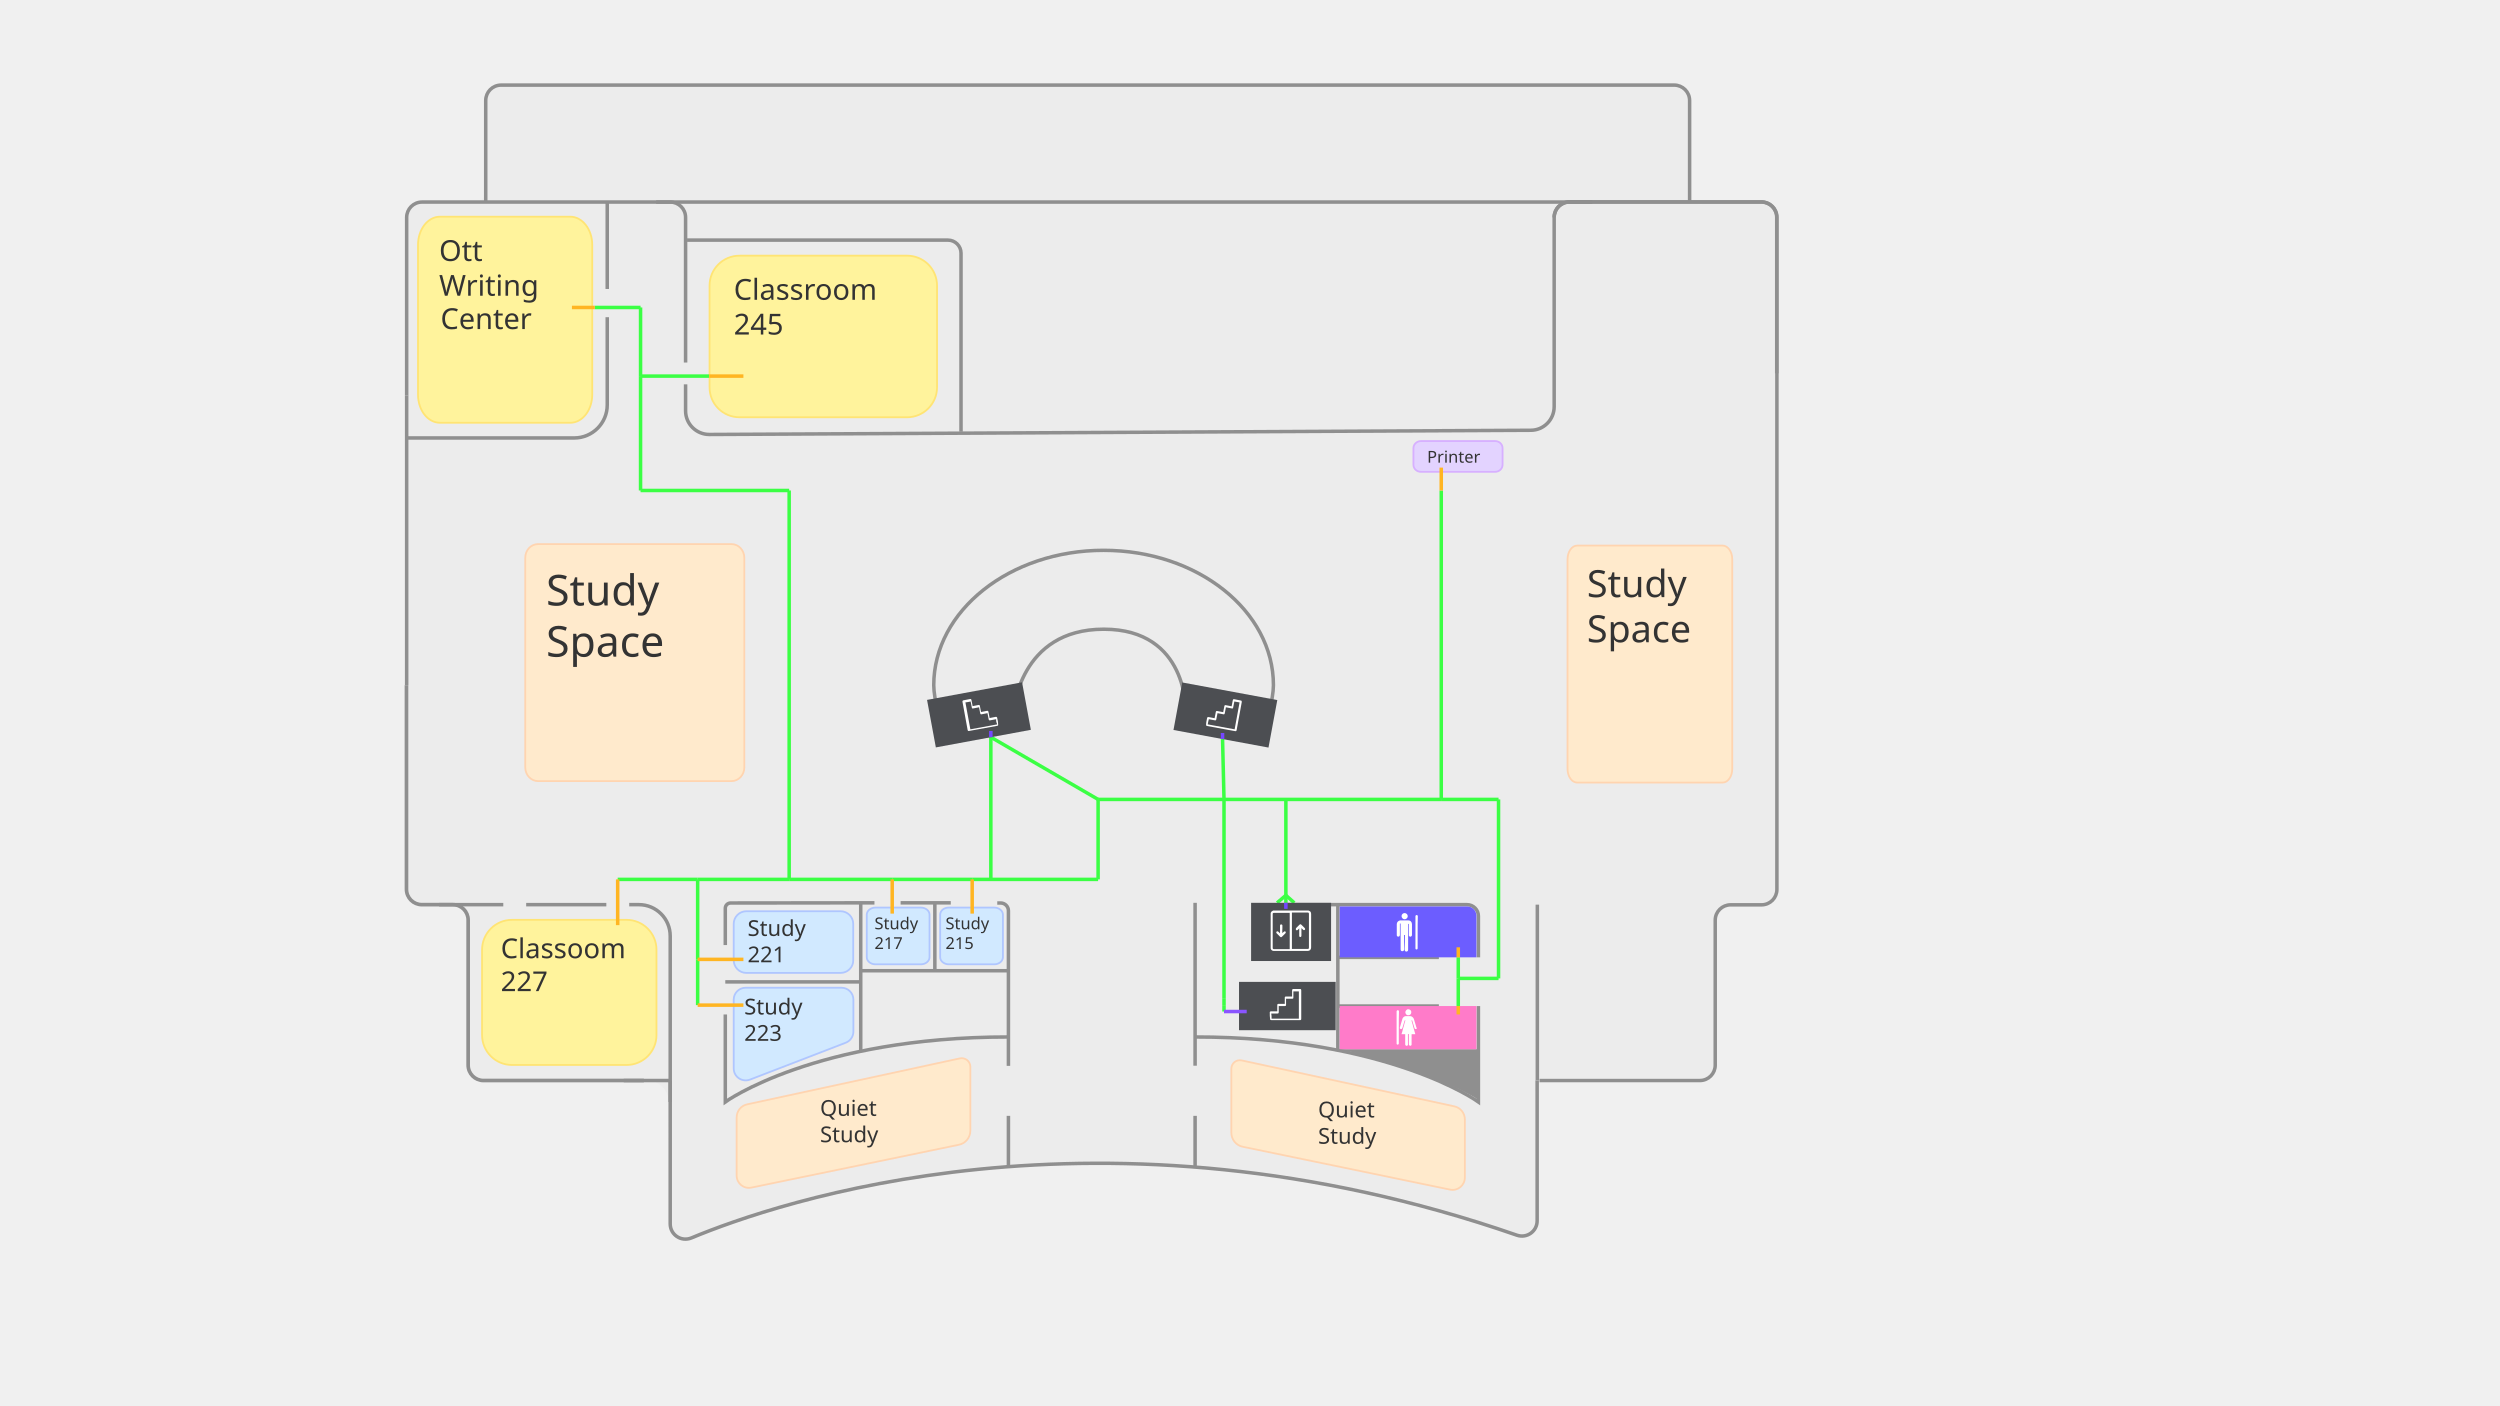
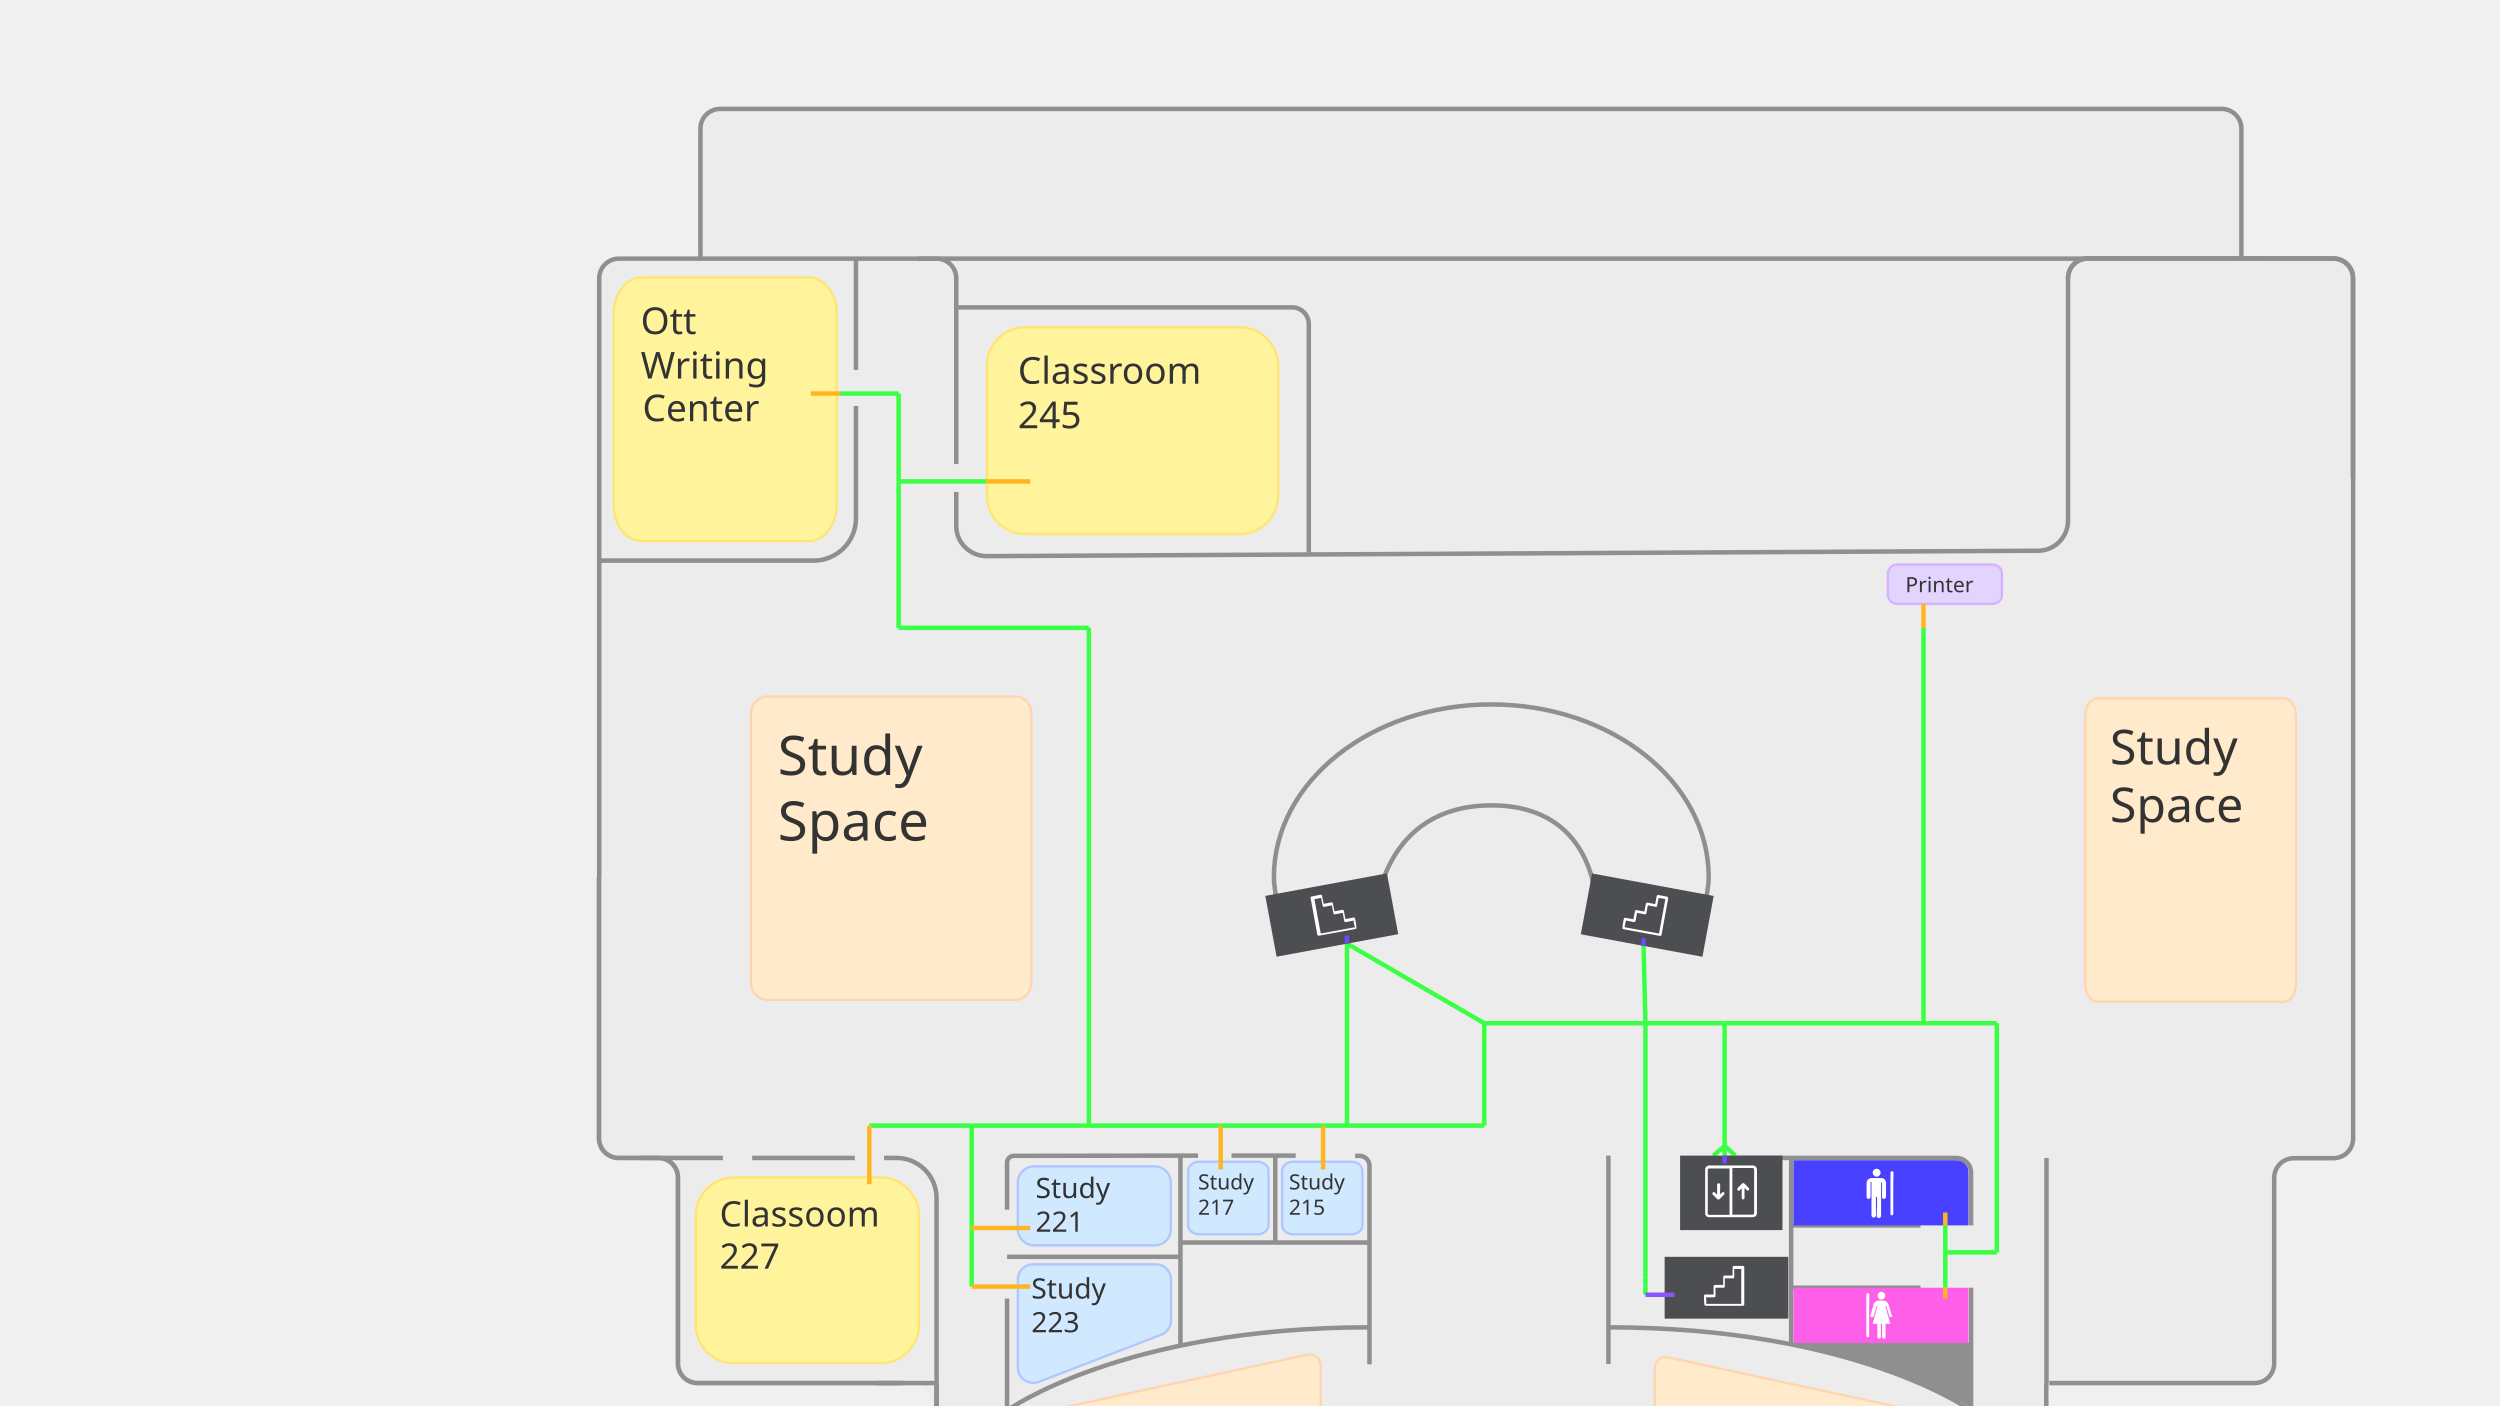
- <svg xmlns="http://www.w3.org/2000/svg" xmlns:xlink="http://www.w3.org/1999/xlink" version="1.1" id="Layer_1" x="0px" y="0px" width="1366px" height="768px" viewBox="0 0 1366 768" enable-background="new 0 0 1366 768" xml:space="preserve">
+ <svg xmlns="http://www.w3.org/2000/svg" xmlns:xlink="http://www.w3.org/1999/xlink" version="1.1" id="Layer_1" x="0px" y="0px" width="1366px" height="768px" viewBox="0 0 1000 600" enable-background="new 0 0 1366 768" xml:space="preserve">
  <g id="Background">
    <path fill="#ECECEC" d="M922.8,105.9V55.7c0-4.6-3-10.4-7.6-10.4l-641.6,1.3c-4.6,0-9.1,5.8-9.1,10.4v48.6c0,4-2.9,5.1-6.9,5.1   h-26.7c-4.6,0-8.7,5.2-8.7,11.6v364.4c0,4.6,3.9,8.2,8.5,8.2l16,0.1c4.6,0,8.5,3,8.5,7.6v80.3c0.7,3.6,2.4,7.2,7,8h93.5   c4.6,0,9.5,5.2,9.5,9.8l0.6,71.1c2.7,3.5,4.5,7,9.7,5.6l3.6-1C422,657.5,497.9,636,603.3,636c92.8,0,178,18.5,225.3,39.7   c5.5,2.5,12.8-4.1,10.5-10.5V598c0-4.6,1.3-7.3,5.9-7.3h84.1c4.6,0,8.3-2.4,8.3-7v-80.3c0-4.6,3.7-8.4,8.4-8.4h16.7   c4.6,0,8.3-3.7,8.3-8.3V122.3c0-5.2-3.1-12-8.3-12l-34.2,1.3C925.3,111.5,922.8,109,922.8,105.9z" />
    <path fill="none" stroke="#8F8F8F" stroke-width="2" stroke-miterlimit="9.6" d="M351.8,590.4h-87.6c-4.6,0-8.4-3.7-8.4-8.4v-79.3   c0-4.6-3.7-8.4-8.4-8.4h-16.9c-4.6,0-8.4-3.7-8.4-8.4V374.4" />
    <line fill="none" stroke="#8F8F8F" stroke-width="1.92" stroke-miterlimit="9.6" x1="222.2" y1="374.4" x2="222.2" y2="216" />
    <path fill="none" stroke="#8F8F8F" stroke-width="1.92" stroke-miterlimit="9.6" d="M374.6,210v14.5c0,7.1,5.8,12.9,13,12.9   l448.8-2.3c7.1,0,12.8-5.8,12.8-12.9V118.7c0-4.6,3.7-8.4,8.4-8.4h7.7h97.2c4.6,0,8.4,3.7,8.4,8.4V486c0,4.6-3.7,8.4-8.4,8.4h-16.9   c-4.6,0-8.4,3.7-8.4,8.4V582c0,4.6-3.7,8.4-8.4,8.4h-87.6" />
    <path fill="none" stroke="#8F8F8F" stroke-width="1.92" stroke-miterlimit="9.6" d="M374.6,210" />
    <path fill="none" stroke="#8F8F8F" stroke-width="1.92" stroke-miterlimit="9.6" d="M374.6,198.1" />
    <path fill="none" stroke="#8F8F8F" stroke-width="1.92" stroke-miterlimit="9.6" d="M222.2,216v-97.2c0-4.6,3.7-8.4,8.4-8.4h135.6   c4.6,0,8.4,3.7,8.4,8.4v79.3" />
    <line fill="none" stroke="#8F8F8F" stroke-width="1.92" stroke-miterlimit="9.6" x1="731" y1="494.3" x2="731" y2="573.8" />
    <path fill="none" stroke="#8F8F8F" stroke-width="1.92" stroke-miterlimit="9.6" d="M366.2,590.4v78.3c0,6,6,10,11.6,7.7   c45.9-19.1,223.2-80.5,451-1.5c5.5,1.9,11.1-2.1,11.1-7.9v-76.6" />
    <path fill="none" stroke="#8F8F8F" stroke-width="1.92" stroke-miterlimit="9.6" d="M265.4,110.4V54.9c0-4.6,3.7-8.4,8.4-8.4h641   c4.6,0,8.4,3.7,8.4,8.4v55.5" />
    <line fill="none" stroke="#8F8F8F" stroke-width="1.92" stroke-miterlimit="9.6" x1="840" y1="494.3" x2="840" y2="590.4" />
    <path fill="none" stroke="#8F8F8F" stroke-width="1.92" stroke-miterlimit="9.6" d="M366.2,590.4h-20.1h-5.3" />
    <path fill="none" stroke="#8F8F8F" stroke-width="1.92" stroke-miterlimit="9.6" d="M849.2,118.8c0-4.6,3.7-8.4,8.4-8.4h104.8   c4.6,0,8.4,3.7,8.4,8.4V204" />
    <path fill="none" stroke="#8F8F8F" stroke-width="1.92" stroke-miterlimit="9.6" d="M849.2,249.4" />
    <path fill="none" stroke="#8F8F8F" stroke-width="1.92" stroke-miterlimit="9.6" d="M937.2,507.8" />
    <path fill="none" stroke="#8F8F8F" stroke-width="1.92" stroke-miterlimit="9.6" d="M970.8,435.9" />
    <path fill="none" stroke="#8F8F8F" stroke-width="1.92" stroke-miterlimit="9.6" d="M331.8,173.3v48c0,9.9-8.1,18-18,18h-91.7" />
    <path fill="none" stroke="#8F8F8F" stroke-width="1.92" stroke-miterlimit="9.6" d="M375.4,131.2H518c3.9,0,7.1,3.2,7.1,7.1v97.6" />
    <line fill="none" stroke="#8F8F8F" stroke-width="1.92" stroke-miterlimit="9.6" x1="358.5" y1="110.4" x2="870.1" y2="110.4" />
    <path fill="none" stroke="#8F8F8F" stroke-width="1.92" stroke-miterlimit="9.6" d="M343.8,494.3h5.3c9.5,0,17.1,7.7,17.1,17.1   v90.7" />
    <path fill="none" stroke="#8F8F8F" stroke-width="1.92" stroke-miterlimit="9.6" d="M343.8,494.3" />
    <path fill="none" stroke="#8F8F8F" stroke-width="1.92" stroke-miterlimit="9.6" d="M331.2,494.3" />
    <path fill="none" stroke="#8F8F8F" stroke-width="1.92" stroke-miterlimit="9.6" d="M287.5,494.3h43.8" />
    <path fill="none" stroke="#8F8F8F" stroke-width="1.92" stroke-miterlimit="9.6" d="M287.5,494.3" />
    <path fill="none" stroke="#8F8F8F" stroke-width="1.92" stroke-miterlimit="9.6" d="M275,494.3" />
    <path fill="none" stroke="#8F8F8F" stroke-width="1.92" stroke-miterlimit="9.6" d="M239.9,494.3H275" />
    <path fill="none" stroke="#8F8F8F" stroke-width="1.92" stroke-miterlimit="9.6" d="M396.3,554.3v47.8c0,0,49.1-35.5,154.7-35.5" />
    <path fill="none" stroke="#8F8F8F" stroke-width="1.92" stroke-miterlimit="9.6" d="M396.3,525.4" />
    <path fill="none" stroke="#8F8F8F" stroke-width="1.92" stroke-miterlimit="9.6" d="M470.3,493.4v80.5" />
    <path fill="none" stroke="#8F8F8F" stroke-width="1.92" stroke-miterlimit="9.6" d="M470.3,493.4" />
    <path fill="none" stroke="#8F8F8F" stroke-width="1.92" stroke-miterlimit="9.6" d="M519.5,493.3h-27.4H519.5z" />
    <path fill="none" stroke="#8F8F8F" stroke-width="1.92" stroke-miterlimit="9.6" d="M442.6,493.4" />
    <path fill="none" stroke="#8F8F8F" stroke-width="1.92" stroke-miterlimit="9.6" d="M477.8,493.3l-78.6,0.1c-1.6,0-2.9,1.3-2.9,2.9   v20.1" />
    <path fill="none" stroke="#8F8F8F" stroke-width="1.92" stroke-miterlimit="9.6" d="M807.8,549.7v52.4c0,0-49.2-35.5-154.8-35.5" />
    <path fill="none" stroke="#8F8F8F" stroke-width="1.92" stroke-miterlimit="9.6" d="M551,582.4v-84.8c0-2.3-1.9-4.2-4.2-4.2h-1.9" />
    <path fill="none" stroke="#8F8F8F" stroke-width="1.92" stroke-miterlimit="9.6" d="M702.1,494.3h62.7h36.8c3.4,0,6.2,2.8,6.2,6.2   v22.6" />
    <line fill="none" stroke="#8F8F8F" stroke-width="1.92" stroke-miterlimit="9.6" x1="653" y1="582.3" x2="653" y2="493.3" />
    <path fill="none" stroke="#8F8F8F" stroke-width="1.92" stroke-miterlimit="9.6" d="M603.1,343.8c46.2,0,44.8,44.9,44.8,44.9   l43.9,7.2c0,0,4-14,4-21.5c0-40.7-41.5-73.7-92.8-73.7c-51.2,0-92.8,33-92.8,73.7c0,7.5,4,21.5,4,21.5l39.5-7.2   C553.9,388.7,556.8,343.8,603.1,343.8z" />
    <path fill="none" stroke="#8F8F8F" stroke-width="1.92" stroke-miterlimit="9.6" d="M470.6,530.4H551" />
    <path fill="none" stroke="#8F8F8F" stroke-width="1.92" stroke-miterlimit="9.6" d="M331.8,109.9v48" />
    <path fill="none" stroke="#8F8F8F" stroke-width="1.92" stroke-miterlimit="9.6" d="M374.6,210" />
    <line fill="none" stroke="#8F8F8F" stroke-width="1.92" stroke-miterlimit="9.6" x1="510.8" y1="530.4" x2="510.8" y2="493.4" />
    <path fill="none" stroke="#8F8F8F" stroke-width="1.92" stroke-miterlimit="9.6" d="M396.3,536.5h74.3" />
    <path id="ss_1_" fill="#FFEACC" stroke="#FFD4B0" stroke-miterlimit="10" d="M294,297.3h105.7c3.8,0,7,3.3,7,7.5v114.5   c0,4.1-3.1,7.5-7,7.5H294c-3.8,0-7-3.3-7-7.5V304.8C287,300.6,290.1,297.3,294,297.3z" />
    <path id="ss" fill="#FFEACC" stroke="#FFD4B0" stroke-miterlimit="10" d="M861.8,298.1h79.4c2.9,0,5.3,3.3,5.3,7.5v114.5   c0,4.1-2.3,7.5-5.3,7.5h-79.4c-2.9,0-5.3-3.3-5.3-7.5V305.7C856.5,301.4,858.9,298.1,861.8,298.1z" />
    <path fill="#FFEACC" stroke="#FFD4B0" stroke-miterlimit="10" d="M672.8,584v34.9c0,3.7,2.6,7,6.3,7.7L792.3,650   c4.2,0.9,8.1-2.3,8.1-6.6v-31.7c0-3.5-2.4-6.5-5.8-7.2l-116.2-25.1C675.5,578.8,672.8,581,672.8,584z" />
    <path fill="#FFEACC" stroke="#FFD4B0" stroke-miterlimit="10" d="M530.2,582.9v34.9c0,3.7-2.6,7-6.3,7.7l-113.3,23.4   c-4.2,0.9-8.1-2.3-8.1-6.6v-31.7c0-3.5,2.4-6.5,5.8-7.2l116.2-25.1C527.4,577.7,530.2,579.9,530.2,582.9z" />
    <line fill="none" stroke="#8F8F8F" stroke-miterlimit="10" x1="807.8" y1="573.8" x2="731" y2="573.8" />
    <path fill="#8F8F8F" d="M734.8,573.8c0,0,49.1,12.1,73,27.1v-27.1H734.8z" />
    <line fill="none" stroke="#8F8F8F" stroke-width="1.92" stroke-miterlimit="9.6" x1="731" y1="549.7" x2="786.2" y2="549.7" />
    <line fill="none" stroke="#8F8F8F" stroke-width="1.92" stroke-miterlimit="9.6" x1="786.2" y1="523.1" x2="731" y2="523.1" />
  </g>
  <g id="Rooms">
    <a id="Ott" xlink:href="#">
      <g>
        <path fill="#FFF39C" stroke="#FFE474" stroke-miterlimit="10" d="M323.6,133.8v81.8c0,8.4-5.3,15.4-12,15.4h-71.2     c-6.6,0-12-6.8-12-15.4v-81.8c0-8.4,5.3-15.4,12-15.4h71.2C318.1,118.4,323.6,125.2,323.6,133.8z" />
      </g>
    </a>
    <a id="Study217" xlink:href="#">
      <g>
        <path fill="#D1E9FF" stroke="#AFC6FF" stroke-miterlimit="10" d="M478.3,495.9h24.9c2.5,0,4.7,1.7,4.7,3.9V523     c0,2.1-2.1,3.9-4.7,3.9h-24.9c-2.5,0-4.7-1.7-4.7-3.9v-23.2C473.6,497.7,475.7,495.9,478.3,495.9z" />
      </g>
    </a>
    <a id="Study215" xlink:href="#">
      <g>
        <path fill="#D1E9FF" stroke="#AFC6FF" stroke-miterlimit="10" d="M518.4,495.9h24.9c2.5,0,4.7,1.7,4.7,3.9V523     c0,2.1-2.1,3.9-4.7,3.9h-24.9c-2.5,0-4.7-1.7-4.7-3.9v-23.2C513.7,497.7,515.7,495.9,518.4,495.9z" />
      </g>
    </a>
    <a id="Classroom245" xlink:href="#">
      <g>
        <path fill="#FFF39C" stroke="#FFE474" stroke-miterlimit="10" d="M495.6,228h-91.5c-9.1,0-16.4-7.3-16.4-16.4v-55.5     c0-9.1,7.3-16.4,16.4-16.4h91.5c9.1,0,16.4,7.3,16.4,16.4v55.5C512,220.7,504.6,228,495.6,228z" />
      </g>
    </a>
    <a id="Classroom227" xlink:href="#">
      <g>
        <path fill="#FFF39C" stroke="#FFE474" stroke-miterlimit="10" d="M342.3,581.9h-62.5c-9.1,0-16.4-7.3-16.4-16.4V519     c0-9.1,7.3-16.4,16.4-16.4h62.5c9.1,0,16.4,7.3,16.4,16.4v46.5C358.7,574.6,351.4,581.9,342.3,581.9z" />
      </g>
    </a>
    <a id="Study221" xlink:href="#">
      <g>
        <path fill="#D1E9FF" stroke="#AFC6FF" stroke-miterlimit="10" d="M459.3,531.6h-51.5c-3.8,0-6.9-3.1-6.9-6.9v-19.9     c0-3.8,3.1-6.9,6.9-6.9h51.5c3.8,0,6.9,3.1,6.9,6.9v19.9C466.3,528.5,463.1,531.6,459.3,531.6z" />
      </g>
    </a>
    <a id="Study223" xlink:href="#">
      <g>
        <path fill="#D1E9FF" stroke="#AFC6FF" stroke-miterlimit="10" d="M462.2,569.7l-52.4,20.2c-4.3,1.6-8.9-1.5-8.9-6.1v-37.6     c0-3.6,2.9-6.5,6.5-6.5h52.4c3.6,0,6.5,2.9,6.5,6.5v17.4C466.3,566.3,464.7,568.7,462.2,569.7z" />
      </g>
    </a>
    <a id="Printerf2" xlink:href="#">
      <g>
        <path fill="#E3D3FF" stroke="#D7B0FF" stroke-miterlimit="10" d="M776.4,241h40.5c2.3,0,4.1,1.7,4.1,3.9v9c0,2.2-1.8,3.9-4.1,3.9     h-40.5c-2.3,0-4.1-1.7-4.1-3.9v-9C772.3,242.8,774.1,241,776.4,241z" />
      </g>
    </a>
-     <rect id="Womens2_1_" x="732" y="549.7" fill="#FF7BC9" width="74.7" height="23.6" />
-     <path id="Mens2_1_" fill="#6C5DFF" d="M806.7,523.1H732v-27.8h69.7c2.7,0,4.9,2.2,5,4.9V523.1z" />
+     <rect id="Womens2_1_" x="732" y="549.7" fill="#FF5FE8" width="74.7" height="23.6" />
+     <path id="Mens2_1_" fill="#4841FF" d="M806.7,523.1H732v-27.8h69.7c2.7,0,4.9,2.2,5,4.9V523.1z" />
  </g>
  <g id="Labels">
    <path fill="none" stroke="#8F8F8F" stroke-width="1.92" stroke-miterlimit="9.6" d="M551,609.7v27.4" />
    <path fill="none" stroke="#8F8F8F" stroke-width="1.92" stroke-miterlimit="9.6" d="M653,609.7v27.4" />
    <text transform="matrix(1 0 0 1 406.6499 554.3001)" fill="#333333" font-family="'Retroica'" font-size="12px">Study</text>
    <text transform="matrix(1 0 0 1 406.6499 568.7001)" fill="#333333" font-family="'Retroica'" font-size="12px">223</text>
    <text transform="matrix(1 0 0 1 408.4591 511.3998)" fill="#333333" font-family="'Retroica'" font-size="12px">Study</text>
    <text transform="matrix(1 0 0 1 408.4591 525.7998)" fill="#333333" font-family="'Retroica'" font-size="12px">221</text>
    <text transform="matrix(1 0 0 1 477.8076 507.7375)" fill="#333333" font-family="'Retroica'" font-size="9px">Study</text>
    <text transform="matrix(1 0 0 1 477.8076 518.5375)" fill="#333333" font-family="'Retroica'" font-size="9px">217</text>
    <text transform="matrix(1 0 0 1 516.6045 507.7372)" fill="#333333" font-family="'Retroica'" font-size="9px">Study</text>
    <text transform="matrix(1 0 0 1 516.6045 518.5372)" fill="#333333" font-family="'Retroica'" font-size="9px">215</text>
    <text transform="matrix(1 0 0 1 273.5904 523.5513)" fill="#333333" font-family="'Retroica'" font-size="15px">Classoom </text>
    <text transform="matrix(1 0 0 1 273.5904 541.5513)" fill="#333333" font-family="'Retroica'" font-size="15px">227</text>
    <text transform="matrix(1 0 0 1 298.3994 330.8291)" fill="#333333" font-family="'Retroica'" font-size="23.306px">Study</text>
    <text transform="matrix(1 0 0 1 298.3994 358.8076)" fill="#333333" font-family="'Retroica'" font-size="23.306px">Space</text>
    <text transform="matrix(1 0 0 1 867.0989 326.2614)" fill="#333333" font-family="'Retroica'" font-size="20.551px">Study</text>
    <text transform="matrix(1 0 0 1 867.0989 350.9323)" fill="#333333" font-family="'Retroica'" font-size="20.551px">Space</text>
    <text transform="matrix(1 0 0 1 400.9155 163.8002)" fill="#333333" font-family="'Retroica'" font-size="15.827px">Classroom</text>
    <text transform="matrix(1 0 0 1 400.9155 182.8002)" fill="#333333" font-family="'Retroica'" font-size="15.827px">245 </text>
    <text transform="matrix(1 0 0 1 239.9002 142.5882)" fill="#333333" font-family="'Retroica'" font-size="15.827px">Ott</text>
    <text transform="matrix(1 0 0 1 239.9002 161.5882)" fill="#333333" font-family="'Retroica'" font-size="15.827px">Writing</text>
    <text transform="matrix(1 0 0 1 240.6756 179.7999)" fill="#333333" font-family="'Retroica'" font-size="15.827px">Center</text>
    <text transform="matrix(1 0 0 1 448.0568 609.6998)" fill="#333333" font-family="'Retroica'" font-size="12px">Quiet</text>
    <text transform="matrix(1 0 0 1 448.0568 624.0999)" fill="#333333" font-family="'Retroica'" font-size="12px">Study</text>
    <text transform="matrix(1 0 0 1 720.176 610.5513)" fill="#333333" font-family="'Retroica'" font-size="12px">Quiet</text>
    <text transform="matrix(1 0 0 1 720.176 624.9513)" fill="#333333" font-family="'Retroica'" font-size="12px">Study</text>
    <text transform="matrix(1 0 0 1 779.7654 252.7999)" fill="#333333" font-family="'Retroica'" font-size="9px">Printer</text>
  </g>
  <g id="Paths">
    <line fill="none" stroke="#3BFF44" stroke-width="1.92" stroke-miterlimit="9.6" x1="668.8" y1="545.4" x2="668.8" y2="436.8" />
    <line fill="none" stroke="#3BFF44" stroke-width="1.92" stroke-miterlimit="9.6" x1="668.8" y1="549.2" x2="668.8" y2="545.4" />
    <line fill="none" stroke="#3BFF44" stroke-width="1.92" stroke-miterlimit="9.6" x1="668.8" y1="552.7" x2="668.8" y2="549.2" />
    <path fill="none" stroke="#3BFF44" stroke-width="1.92" stroke-miterlimit="9.6" d="M668.8,552.7" />
    <line fill="none" stroke="#3BFF44" stroke-width="1.92" stroke-miterlimit="9.6" x1="381.2" y1="524.3" x2="381.2" y2="549.2" />
    <line fill="none" stroke="#3BFF44" stroke-width="1.92" stroke-miterlimit="9.6" x1="381.2" y1="480.5" x2="381.2" y2="524.3" />
    <line fill="none" stroke="#3BFF44" stroke-width="1.92" stroke-miterlimit="9.6" x1="381.2" y1="480.5" x2="337.5" y2="480.5" />
    <line fill="none" stroke="#3BFF44" stroke-width="1.92" stroke-miterlimit="9.6" x1="431.2" y1="480.5" x2="381.2" y2="480.5" />
    <line fill="none" stroke="#3BFF44" stroke-width="1.92" stroke-miterlimit="9.6" x1="487.5" y1="480.5" x2="431.2" y2="480.5" />
    <line fill="none" stroke="#3BFF44" stroke-width="1.92" stroke-miterlimit="9.6" x1="531.2" y1="480.5" x2="487.5" y2="480.5" />
    <line fill="none" stroke="#3BFF44" stroke-width="1.92" stroke-miterlimit="9.6" x1="600" y1="480.5" x2="531.2" y2="480.5" />
    <line fill="none" stroke="#3BFF44" stroke-width="1.92" stroke-miterlimit="9.6" x1="600" y1="436.8" x2="600" y2="480.5" />
    <line fill="none" stroke="#3BFF44" stroke-width="1.92" stroke-miterlimit="9.6" x1="541.4" y1="402.8" x2="541.4" y2="480.5" />
    <line fill="none" stroke="#3BFF44" stroke-width="1.92" stroke-miterlimit="9.6" x1="600" y1="436.8" x2="541.4" y2="402.8" />
    <line fill="none" stroke="#3BFF44" stroke-width="1.92" stroke-miterlimit="9.6" x1="668.8" y1="436.8" x2="600" y2="436.8" />
    <line fill="none" stroke="#3BFF44" stroke-width="1.92" stroke-miterlimit="9.6" x1="668.8" y1="436.8" x2="668" y2="403.8" />
-     <line fill="none" stroke="#3BFF44" stroke-width="1.92" stroke-miterlimit="9.6" x1="787.4" y1="436.8" x2="668.8" y2="436.8" />
-     <line fill="none" stroke="#3BFF44" stroke-width="1.92" stroke-miterlimit="9.6" x1="818.8" y1="436.8" x2="787.4" y2="436.8" />
+     <line fill="none" stroke="#3BFF44" stroke-width="1.92" stroke-miterlimit="9.6" x1="702.6" y1="436.8" x2="668.8" y2="436.8" />
+     <line fill="none" stroke="#3BFF44" stroke-width="1.92" stroke-miterlimit="9.6" x1="787.5" y1="436.8" x2="702.6" y2="436.8" />
+     <line fill="none" stroke="#3BFF44" stroke-width="1.92" stroke-miterlimit="9.6" x1="818.8" y1="436.8" x2="787.5" y2="436.8" />
    <line fill="none" stroke="#3BFF44" stroke-width="1.92" stroke-miterlimit="9.6" x1="818.8" y1="534.6" x2="818.8" y2="436.8" />
    <line fill="none" stroke="#3BFF44" stroke-width="1.92" stroke-miterlimit="9.6" x1="796.8" y1="534.6" x2="818.8" y2="534.6" />
    <line fill="none" stroke="#3BFF44" stroke-width="1.92" stroke-miterlimit="9.6" x1="796.8" y1="534.6" x2="796.8" y2="549.7" />
    <line fill="none" stroke="#3BFF44" stroke-width="1.92" stroke-miterlimit="9.6" x1="796.8" y1="523.1" x2="796.8" y2="534.6" />
    <line fill="none" stroke="#3BFF44" stroke-width="1.92" stroke-miterlimit="9.6" x1="350" y1="205.5" x2="387.5" y2="205.5" />
    <line fill="none" stroke="#3BFF44" stroke-width="1.92" stroke-miterlimit="9.6" x1="350" y1="268" x2="350" y2="205.5" />
    <line fill="none" stroke="#3BFF44" stroke-width="1.92" stroke-miterlimit="9.6" x1="431.2" y1="268" x2="350" y2="268" />
    <line fill="none" stroke="#3BFF44" stroke-width="1.92" stroke-miterlimit="9.6" x1="431.2" y1="480.5" x2="431.2" y2="268" />
    <line fill="none" stroke="#3BFF44" stroke-width="1.92" stroke-miterlimit="9.6" x1="350" y1="168" x2="350" y2="205.5" />
    <line fill="none" stroke="#3BFF44" stroke-width="1.92" stroke-miterlimit="9.6" x1="325" y1="168" x2="350" y2="168" />
    <line fill="none" stroke="#3BFF44" stroke-width="1.92" stroke-miterlimit="9.6" x1="787.5" y1="436.8" x2="787.5" y2="268" />
    <line fill="none" stroke="#3BFF44" stroke-width="1.92" stroke-miterlimit="9.6" x1="702.6" y1="489.2" x2="697.8" y2="493.3" />
    <line fill="none" stroke="#3BFF44" stroke-width="1.92" stroke-miterlimit="9.6" x1="702.6" y1="489.2" x2="702.6" y2="493.3" />
    <line fill="none" stroke="#3BFF44" stroke-width="1.92" stroke-miterlimit="9.6" x1="702.6" y1="489.2" x2="707.2" y2="493.3" />
    <line fill="none" stroke="#3BFF44" stroke-width="1.92" stroke-miterlimit="9.6" x1="702.6" y1="436.8" x2="702.6" y2="489.2" />
  </g>
  <g id="Base">
    <rect x="677" y="536.5" fill="#4C4E52" width="52.8" height="26.4" />
    <rect x="683.6" y="493.3" fill="#4C4E52" width="43.7" height="31.8" />
    <g id="Icons">
      <g>
        <path fill="#FFFFFF" d="M693.8,553c0.1-0.3,0.3-0.4,0.7-0.4c1.1,0,2.1,0,3.2,0c0.1,0,0.1,0,0.2,0c0-0.1,0-0.2,0-0.2     c0-1.1,0-2.1,0-3.2c0-0.5,0.2-0.7,0.7-0.7c1.1,0,2.1,0,3.2,0c0.1,0,0.1,0,0.2,0c0-0.1,0-0.1,0-0.2c0-1.1,0-2.1,0-3.2     c0-0.4,0.2-0.6,0.6-0.6c1.1,0,2.1,0,3.2,0c0.1,0,0.1,0,0.2,0c0-0.1,0-0.2,0-0.2c0-1.1,0-2.1,0-3.2c0-0.3,0.1-0.5,0.4-0.7     c1.4,0,2.8,0,4.2,0c0.3,0.1,0.4,0.4,0.4,0.7c0,5.2,0,10.4,0,15.6c0,0.5-0.2,0.7-0.7,0.7c-5.2,0-10.4,0-15.6,0     c-0.3,0-0.6-0.1-0.7-0.4C693.8,555.8,693.8,554.4,693.8,553z M694.8,556.6c5,0,10,0,14.9,0c0-5,0-10,0-14.9c-1,0-2,0-3,0     c0,0.1,0,0.1,0,0.2c0,1.1,0,2.1,0,3.2c0,0.2,0,0.4-0.2,0.5c-0.1,0.1-0.3,0.1-0.4,0.1c-1.1,0-2.1,0-3.2,0c-0.1,0-0.1,0-0.2,0     c0,0.1,0,0.1,0,0.2c0,1.1,0,2.1,0,3.2c0,0.4-0.2,0.6-0.6,0.6c-1.1,0-2.1,0-3.2,0c-0.1,0-0.1,0-0.2,0c0,0.1,0,0.2,0,0.2     c0,1.1,0,2.1,0,3.2c0,0.5-0.2,0.7-0.7,0.7c-1.1,0-2.1,0-3.2,0c-0.1,0-0.1,0-0.2,0C694.8,554.6,694.8,555.6,694.8,556.6z" />
      </g>
      <g>
        <path fill="#FFFFFF" d="M764.3,561.4c0,2.9,0,5.7,0,8.6c0,0.2,0,0.2,0,0.3c-0.1,0.3-0.3,0.5-0.6,0.5s-0.6-0.2-0.6-0.6     c0-0.1,0-0.2,0-0.3c0-5.7,0-11.4,0-17.1c0-0.1,0-0.2,0-0.3c0.1-0.3,0.3-0.6,0.7-0.5c0.3,0,0.6,0.2,0.6,0.6c0,0.1,0,0.2,0,0.2     C764.3,555.7,764.3,558.5,764.3,561.4z" />
      </g>
      <g>
        <g>
          <path fill="#FFFFFF" d="M767.7,510.9c-0.2,0-0.3,0-0.5,0c0,0.1,0,0.2,0,0.2c0,2.5,0,5,0,7.5c0,0.6-0.2,1-0.7,1.1      c-0.6,0.2-1.2-0.2-1.2-0.9c0-0.1,0-0.2,0-0.3c0-4.5,0-9,0-13.5c0-0.2,0.1-0.4-0.2-0.4s-0.2,0.2-0.2,0.4c0,1.9,0,3.8,0,5.8      c0,0.4-0.1,0.7-0.5,0.9c-0.6,0.3-1.1-0.1-1.2-0.6c0-0.1,0-0.2,0-0.2c0-1.9,0-3.9,0-5.9c0-1,0.6-1.7,1.5-2      c0.2-0.1,0.4-0.1,0.6-0.1c1.4,0,2.8,0,4.1,0s2.1,0.9,2.1,2.1c0,1.9,0,3.9,0,5.9c0,0.6-0.6,1-1.1,0.9c-0.3-0.1-0.5-0.3-0.6-0.6      c0-0.1,0-0.2,0-0.4c0-1.9,0-3.7,0-5.6c0-0.2,0.1-0.4-0.2-0.4c-0.2,0-0.2,0.2-0.2,0.4c0,4.5,0,9.1,0,13.6c0,0.6-0.2,1-0.7,1.1      c-0.6,0.2-1.1-0.2-1.2-0.9c0-0.1,0-0.2,0-0.3C767.7,515.9,767.7,513.5,767.7,510.9C767.7,511.1,767.7,511,767.7,510.9z" />
          <path fill="#FFFFFF" d="M765.8,500.6c0-1,0.8-1.7,1.7-1.7s1.7,0.8,1.7,1.7c0,0.9-0.8,1.7-1.7,1.7      C766.6,502.3,765.9,501.6,765.8,500.6z" />
        </g>
        <path fill="#FFFFFF" d="M774.6,509.4c0,2.9,0,5.7,0,8.6c0,0.2,0,0.2,0,0.3c-0.1,0.3-0.3,0.5-0.6,0.5s-0.6-0.2-0.6-0.6     c0-0.1,0-0.2,0-0.3c0-5.7,0-11.4,0-17.1c0-0.1,0-0.2,0-0.3c0.1-0.3,0.3-0.6,0.7-0.5c0.3,0,0.6,0.2,0.6,0.6c0,0.1,0,0.2,0,0.2     C774.6,503.8,774.6,506.5,774.6,509.4z" />
      </g>
      <g>
        <path fill="#FFFFFF" d="M695.7,497.5c6.4,0,12.8,0,19.2,0l0,0c1.1,0.3,1.5,0.9,1.5,1.9c0,6.1,0,12.2,0,18.3     c0,1.2-0.8,1.9-1.9,1.9c-4.7,0-9.5,0-14.2,0c-1.4,0-2.9,0-4.3,0c-0.9,0-1.5-0.6-1.7-1.3v-0.1c0-6.4,0-12.8,0-19.2v-0.1     c0.2-0.6,0.5-1,1.1-1.2C695.4,497.5,695.6,497.5,695.7,497.5z M705.9,518.5c0.1,0,0.1,0,0.2,0c2.8,0,5.6,0,8.4,0     c0.5,0,0.7-0.2,0.7-0.7c0-6.1,0-12.3,0-18.4c0-0.6-0.2-0.8-0.7-0.8c-2.8,0-5.6,0-8.3,0c-0.1,0-0.2,0-0.3,0     C705.9,505.3,705.9,511.9,705.9,518.5z M704.7,498.8c-0.1,0-0.2,0-0.3,0c-2.8,0-5.6,0-8.3,0c-0.6,0-0.7,0.2-0.7,0.7     c0,6.1,0,12.2,0,18.3c0,0.6,0.2,0.8,0.7,0.8c2.8,0,5.6,0,8.3,0c0.1,0,0.2,0,0.3,0C704.7,511.9,704.7,505.3,704.7,498.8z" />
        <path fill="#FFFFFF" d="M710,507.2c-0.3,0.3-0.6,0.6-0.9,0.9c-0.1,0.1-0.3,0.2-0.4,0.2c-0.3,0.1-0.5-0.1-0.6-0.3     c-0.1-0.2-0.1-0.5,0-0.7c0-0.1,0.1-0.1,0.1-0.2c0.6-0.6,1.2-1.2,1.8-1.8c0.4-0.4,0.7-0.4,1.1,0c0.6,0.6,1.2,1.2,1.8,1.8     c0.4,0.4,0.2,1-0.2,1.1c-0.3,0.1-0.5,0-0.7-0.2c-0.1-0.1-0.3-0.3-0.4-0.4c-0.1-0.1-0.3-0.3-0.5-0.5c0,0.1,0,0.2,0,0.3     c0,1.3,0,2.6,0,3.9c0,0.4-0.3,0.7-0.6,0.7s-0.6-0.2-0.6-0.6c0-0.1,0-0.2,0-0.3c0-1.2,0-2.5,0-3.7C710,507.4,710,507.3,710,507.2z     " />
        <path fill="#FFFFFF" d="M700.7,509.9c0.3-0.3,0.5-0.6,0.8-0.8c0.1-0.1,0.3-0.2,0.4-0.2c0.3-0.1,0.5,0.1,0.6,0.3     c0.1,0.2,0.1,0.5-0.1,0.7c-0.1,0.1-0.3,0.3-0.4,0.4c-0.5,0.5-1.1,1.1-1.5,1.5c-0.4,0.4-0.7,0.4-1.1,0c-0.6-0.6-1.2-1.2-1.8-1.8     c-0.4-0.4-0.3-1,0.2-1.1c0.3-0.1,0.5,0,0.7,0.2c0.3,0.3,0.5,0.5,0.8,0.8c0,0,0,0,0.1,0c0-0.1,0-0.2,0-0.2c0-1.3,0-2.6,0-3.9     c0-0.4,0.2-0.7,0.6-0.7s0.7,0.2,0.7,0.6c0,0.6,0,1.1,0,1.6C700.6,508.2,700.6,509.1,700.7,509.9     C700.6,509.9,700.6,509.9,700.7,509.9z" />
      </g>
    </g>
-     <rect x="656.4" y="364.3" transform="matrix(0.182 -0.9833 0.9833 0.182 163.5094 977.9987)" fill="#4C4E52" width="26.4" height="52.8" />
+     <rect x="656.4" y="364.3" transform="matrix(0.182 -0.9833 0.9833 0.182 163.5303 977.9526)" fill="#4C4E52" width="26.4" height="52.8" />
    <g>
      <path fill="#FFFFFF" d="M659.6,392.1c0.2-0.3,0.4-0.3,0.8-0.3c1.1,0.2,2.1,0.4,3.1,0.6c0.1,0,0.1,0,0.2,0c0-0.1,0-0.2,0-0.2    c0.2-1.1,0.4-2.1,0.6-3.1c0.1-0.5,0.3-0.7,0.8-0.6c1.1,0.2,2.1,0.4,3.1,0.6c0.1,0,0.1,0,0.2,0c0-0.1,0-0.1,0-0.2    c0.2-1.1,0.4-2.1,0.6-3.1c0.1-0.4,0.3-0.6,0.7-0.5c1.1,0.2,2.1,0.4,3.1,0.6c0.1,0,0.1,0,0.2,0c0-0.1,0-0.2,0-0.2    c0.2-1.1,0.4-2.1,0.6-3.1c0.1-0.3,0.2-0.5,0.5-0.6c1.4,0.3,2.8,0.5,4.1,0.8c0.3,0.2,0.3,0.5,0.3,0.8c-0.9,5.1-1.9,10.2-2.8,15.3    c-0.1,0.5-0.3,0.7-0.8,0.6c-5.1-0.9-10.2-1.9-15.3-2.8c-0.3-0.1-0.6-0.2-0.6-0.5C659,394.9,659.3,393.5,659.6,392.1z M659.9,395.8    c4.9,0.9,9.8,1.8,14.7,2.7c0.9-4.9,1.8-9.8,2.7-14.7c-1-0.2-2-0.4-2.9-0.5c0,0.1,0,0.1,0,0.2c-0.2,1.1-0.4,2.1-0.6,3.1    c0,0.2-0.1,0.4-0.3,0.5c-0.1,0.1-0.3,0-0.4,0c-1.1-0.2-2.1-0.4-3.1-0.6c-0.1,0-0.1,0-0.2,0c0,0.1,0,0.1,0,0.2    c-0.2,1.1-0.4,2.1-0.6,3.1c-0.1,0.4-0.3,0.6-0.7,0.5c-1.1-0.2-2.1-0.4-3.1-0.6c-0.1,0-0.1,0-0.2,0c0,0.1,0,0.2,0,0.2    c-0.2,1.1-0.4,2.1-0.6,3.1c-0.1,0.5-0.3,0.7-0.8,0.6c-1.1-0.2-2.1-0.4-3.1-0.6c-0.1,0-0.1,0-0.2,0    C660.2,393.9,660.1,394.8,659.9,395.8z" />
    </g>
    <rect x="508.5" y="377.4" transform="matrix(0.9833 -0.182 0.182 0.9833 -62.1556 103.8754)" fill="#4C4E52" width="52.8" height="26.4" />
    <g>
      <path fill="#FFFFFF" d="M545.4,396.1c0,0.3-0.3,0.5-0.6,0.5c-5.1,0.9-10.2,1.9-15.3,2.8c-0.5,0.1-0.7-0.1-0.8-0.6    c-0.9-5.1-1.9-10.2-2.8-15.3c-0.1-0.3,0-0.6,0.3-0.8c1.4-0.3,2.8-0.5,4.1-0.8c0.3,0.1,0.5,0.3,0.5,0.6c0.2,1.1,0.4,2.1,0.6,3.1    c0,0,0,0.1,0,0.2c0.1,0,0.1,0,0.2,0c1.1-0.2,2.1-0.4,3.1-0.6c0.4-0.1,0.6,0.1,0.7,0.5c0.2,1.1,0.4,2.1,0.6,3.1c0,0.1,0,0.1,0,0.2    c0.1,0,0.1,0,0.2,0c1.1-0.2,2.1-0.4,3.1-0.6c0.5-0.1,0.7,0.1,0.8,0.6c0.2,1.1,0.4,2.1,0.6,3.1c0,0,0,0.1,0,0.2c0.1,0,0.1,0,0.2,0    c1.1-0.2,2.1-0.4,3.1-0.6c0.4-0.1,0.6,0,0.8,0.3C545.2,393.5,545.4,394.9,545.4,396.1z M544.3,393c-0.1,0-0.1,0-0.2,0    c-1.1,0.2-2.1,0.4-3.1,0.6c-0.5,0.1-0.7-0.1-0.8-0.6c-0.2-1.1-0.4-2.1-0.6-3.1c0,0,0-0.1,0-0.2c-0.1,0-0.1,0-0.2,0    c-1.1,0.2-2.1,0.4-3.1,0.6c-0.4,0.1-0.6-0.1-0.7-0.5c-0.2-1.1-0.4-2.1-0.6-3.1c0-0.1,0-0.1,0-0.2c-0.1,0-0.1,0-0.2,0    c-1.1,0.2-2.1,0.4-3.1,0.6c-0.1,0-0.3,0.1-0.4,0c-0.2-0.1-0.3-0.3-0.3-0.5c-0.2-1.1-0.4-2.1-0.6-3.1c0-0.1,0-0.1,0-0.2    c-1,0.2-2,0.4-2.9,0.5c0.9,4.8,1.8,9.7,2.7,14.7c4.8-0.9,9.7-1.8,14.7-2.7C544.4,394.8,544.2,393.9,544.3,393z" />
    </g>
    <g>
      <path fill="#FFFFFF" d="M774.2,561.8C774.2,561.9,774.2,561.9,774.2,561.8c-0.2,0.4-0.4,0.5-0.7,0.5s-0.5-0.2-0.6-0.5    s-0.2-0.7-0.3-1c-0.3-1-0.6-2-0.9-3c0-0.1,0-0.2-0.1-0.2c0,0,0-0.1-0.1-0.1s-0.2,0-0.3,0c0.1,0.3,0.1,0.5,0.2,0.7    c0.3,1,0.6,1.9,0.8,2.9c0.4,1.3,0.7,2.6,1.1,3.9c0,0.1,0,0.1-0.1,0.1c-0.6,0-1.2,0-1.8,0c-0.1,0-0.1,0-0.1,0.1c0,1.8,0,3.6,0,5.4    c0,0.2,0,0.5-0.2,0.6c-0.2,0.2-0.5,0.3-0.7,0.2c-0.3-0.1-0.5-0.3-0.6-0.6c0-0.1,0-0.2,0-0.3c0-1.8,0-3.6,0-5.3    c0-0.2,0-0.2-0.2-0.2c-0.1,0-0.1,0-0.2,0c-0.1,0-0.1,0-0.1,0.1v0.1c0,1.8,0,3.5,0,5.3c0,0.1,0,0.2,0,0.4s-0.1,0.3-0.3,0.4    c-0.4,0.3-0.9,0.1-1.1-0.3c-0.1-0.1-0.1-0.3-0.1-0.4c0-1.8,0-3.6,0-5.4c0-0.1,0-0.1-0.1-0.1c-0.6,0-1.2,0-1.8,0    c-0.1,0-0.1,0-0.1-0.1c0.3-1,0.6-1.9,0.8-2.9c0.3-1,0.6-1.9,0.8-2.9c0.2-0.5,0.3-1.1,0.5-1.6c0,0,0,0,0-0.1c-0.1,0-0.2,0-0.3,0    l-0.1,0.1c-0.1,0.4-0.3,0.9-0.4,1.3c-0.3,0.9-0.5,1.8-0.8,2.7c0,0.1-0.1,0.3-0.2,0.4c-0.1,0.2-0.4,0.3-0.6,0.3    c-0.3,0-0.5-0.2-0.6-0.4s-0.1-0.3,0-0.5c0.3-1,0.6-2.1,0.9-3.1c0.2-0.6,0.3-1.2,0.5-1.7s0.5-0.8,0.9-1.1c0.3-0.2,0.7-0.3,1.1-0.3    c0.7,0,1.4,0,2.1,0c0.8,0,1.4,0.4,1.9,1.1c0.2,0.3,0.3,0.6,0.4,1c0.3,1,0.6,2,0.9,3c0.1,0.4,0.2,0.8,0.3,1.1c0,0,0,0,0,0.1    C774.2,561.6,774.2,561.7,774.2,561.8z" />
      <path fill="#FFFFFF" d="M769.9,551.5c0.1,0,0.2,0.1,0.2,0.1c0.3,0.1,0.6,0.3,0.8,0.6s0.3,0.7,0.2,1.2c-0.1,0.7-0.5,1.1-1.2,1.3    s-1.5-0.1-1.8-0.8c-0.3-0.6-0.3-1.1,0.1-1.7c0.2-0.3,0.5-0.6,0.9-0.7c0.1,0,0.1,0,0.1-0.1C769.5,551.5,769.7,551.5,769.9,551.5z" />
    </g>
  </g>
  <g id="Doors">
    <line id="Study217_1_" fill="none" stroke="#FFB522" stroke-width="1.92" stroke-miterlimit="9.6" x1="487.5" y1="480.5" x2="487.5" y2="499.2" />
    <line id="Study215_1_" fill="none" stroke="#FFB522" stroke-width="1.92" stroke-miterlimit="9.6" x1="531.2" y1="480.5" x2="531.2" y2="499.2" />
    <line id="Study223_1_" fill="none" stroke="#FFB522" stroke-width="1.92" stroke-miterlimit="9.6" x1="381.2" y1="549.2" x2="406.2" y2="549.2" />
    <line id="Study221_1_" fill="none" stroke="#FFB522" stroke-width="1.92" stroke-miterlimit="9.6" x1="381.2" y1="524.2" x2="406.2" y2="524.2" />
    <line id="Classroom227_1_" fill="none" stroke="#FFB522" stroke-width="1.92" stroke-miterlimit="9.6" x1="337.5" y1="480.5" x2="337.5" y2="505.5" />
    <line id="Classroom245_1_" fill="none" stroke="#FFB522" stroke-width="1.92" stroke-miterlimit="9.6" x1="387.5" y1="205.5" x2="406.2" y2="205.5" />
    <line id="Ott_1_" fill="none" stroke="#FFB522" stroke-width="1.92" stroke-miterlimit="9.6" x1="325" y1="168" x2="312.5" y2="168" />
-     <line id="Printerf2_1_" fill="none" stroke="#FFB522" stroke-width="1.92" stroke-miterlimit="9.6" x1="787.5" y1="268" x2="787.5" y2="255.5" />
+     <line id="Printerf2" fill="none" stroke="#FFB522" stroke-width="1.92" stroke-miterlimit="9.6" x1="787.5" y1="268" x2="787.5" y2="257.8" />
    <line id="Mens2" fill="none" stroke="#FFB522" stroke-width="1.92" stroke-miterlimit="9.6" x1="796.8" y1="523.1" x2="796.8" y2="517.6" />
    <line id="Womens2" fill="none" stroke="#FFB522" stroke-width="1.92" stroke-miterlimit="9.6" x1="796.8" y1="549.7" x2="796.8" y2="554.3" />
  </g>
  <g id="Portals">
-     <line id="Stair.1.floor0" fill="none" stroke="#8A55FF" stroke-width="1.92" stroke-miterlimit="9.6" x1="681.2" y1="552.7" x2="668.8" y2="552.7" />
-     <line id="Stair.2.floor1" fill="none" stroke="#7547FF" stroke-width="1.92" stroke-miterlimit="9.6" x1="668" y1="403.8" x2="668" y2="400.5" />
+     <line id="Stair.2.floor1" fill="none" stroke="#8A55FF" stroke-width="1.92" stroke-miterlimit="9.6" x1="681.2" y1="552.7" x2="668.8" y2="552.7" />
+     <line id="Stair.1.floor1_1_" fill="none" stroke="#7547FF" stroke-width="1.92" stroke-miterlimit="9.6" x1="668" y1="403.8" x2="668" y2="400.5" />
    <line id="Elev.1.floor1" fill="none" stroke="#7547FF" stroke-width="1.92" stroke-miterlimit="9.6" x1="702.6" y1="493.3" x2="702.6" y2="496.6" />
    <line id="Stair.3.floor1" fill="none" stroke="#7547FF" stroke-width="1.92" stroke-miterlimit="9.6" x1="541.4" y1="402.8" x2="541.4" y2="399.4" />
  </g>
</svg>
